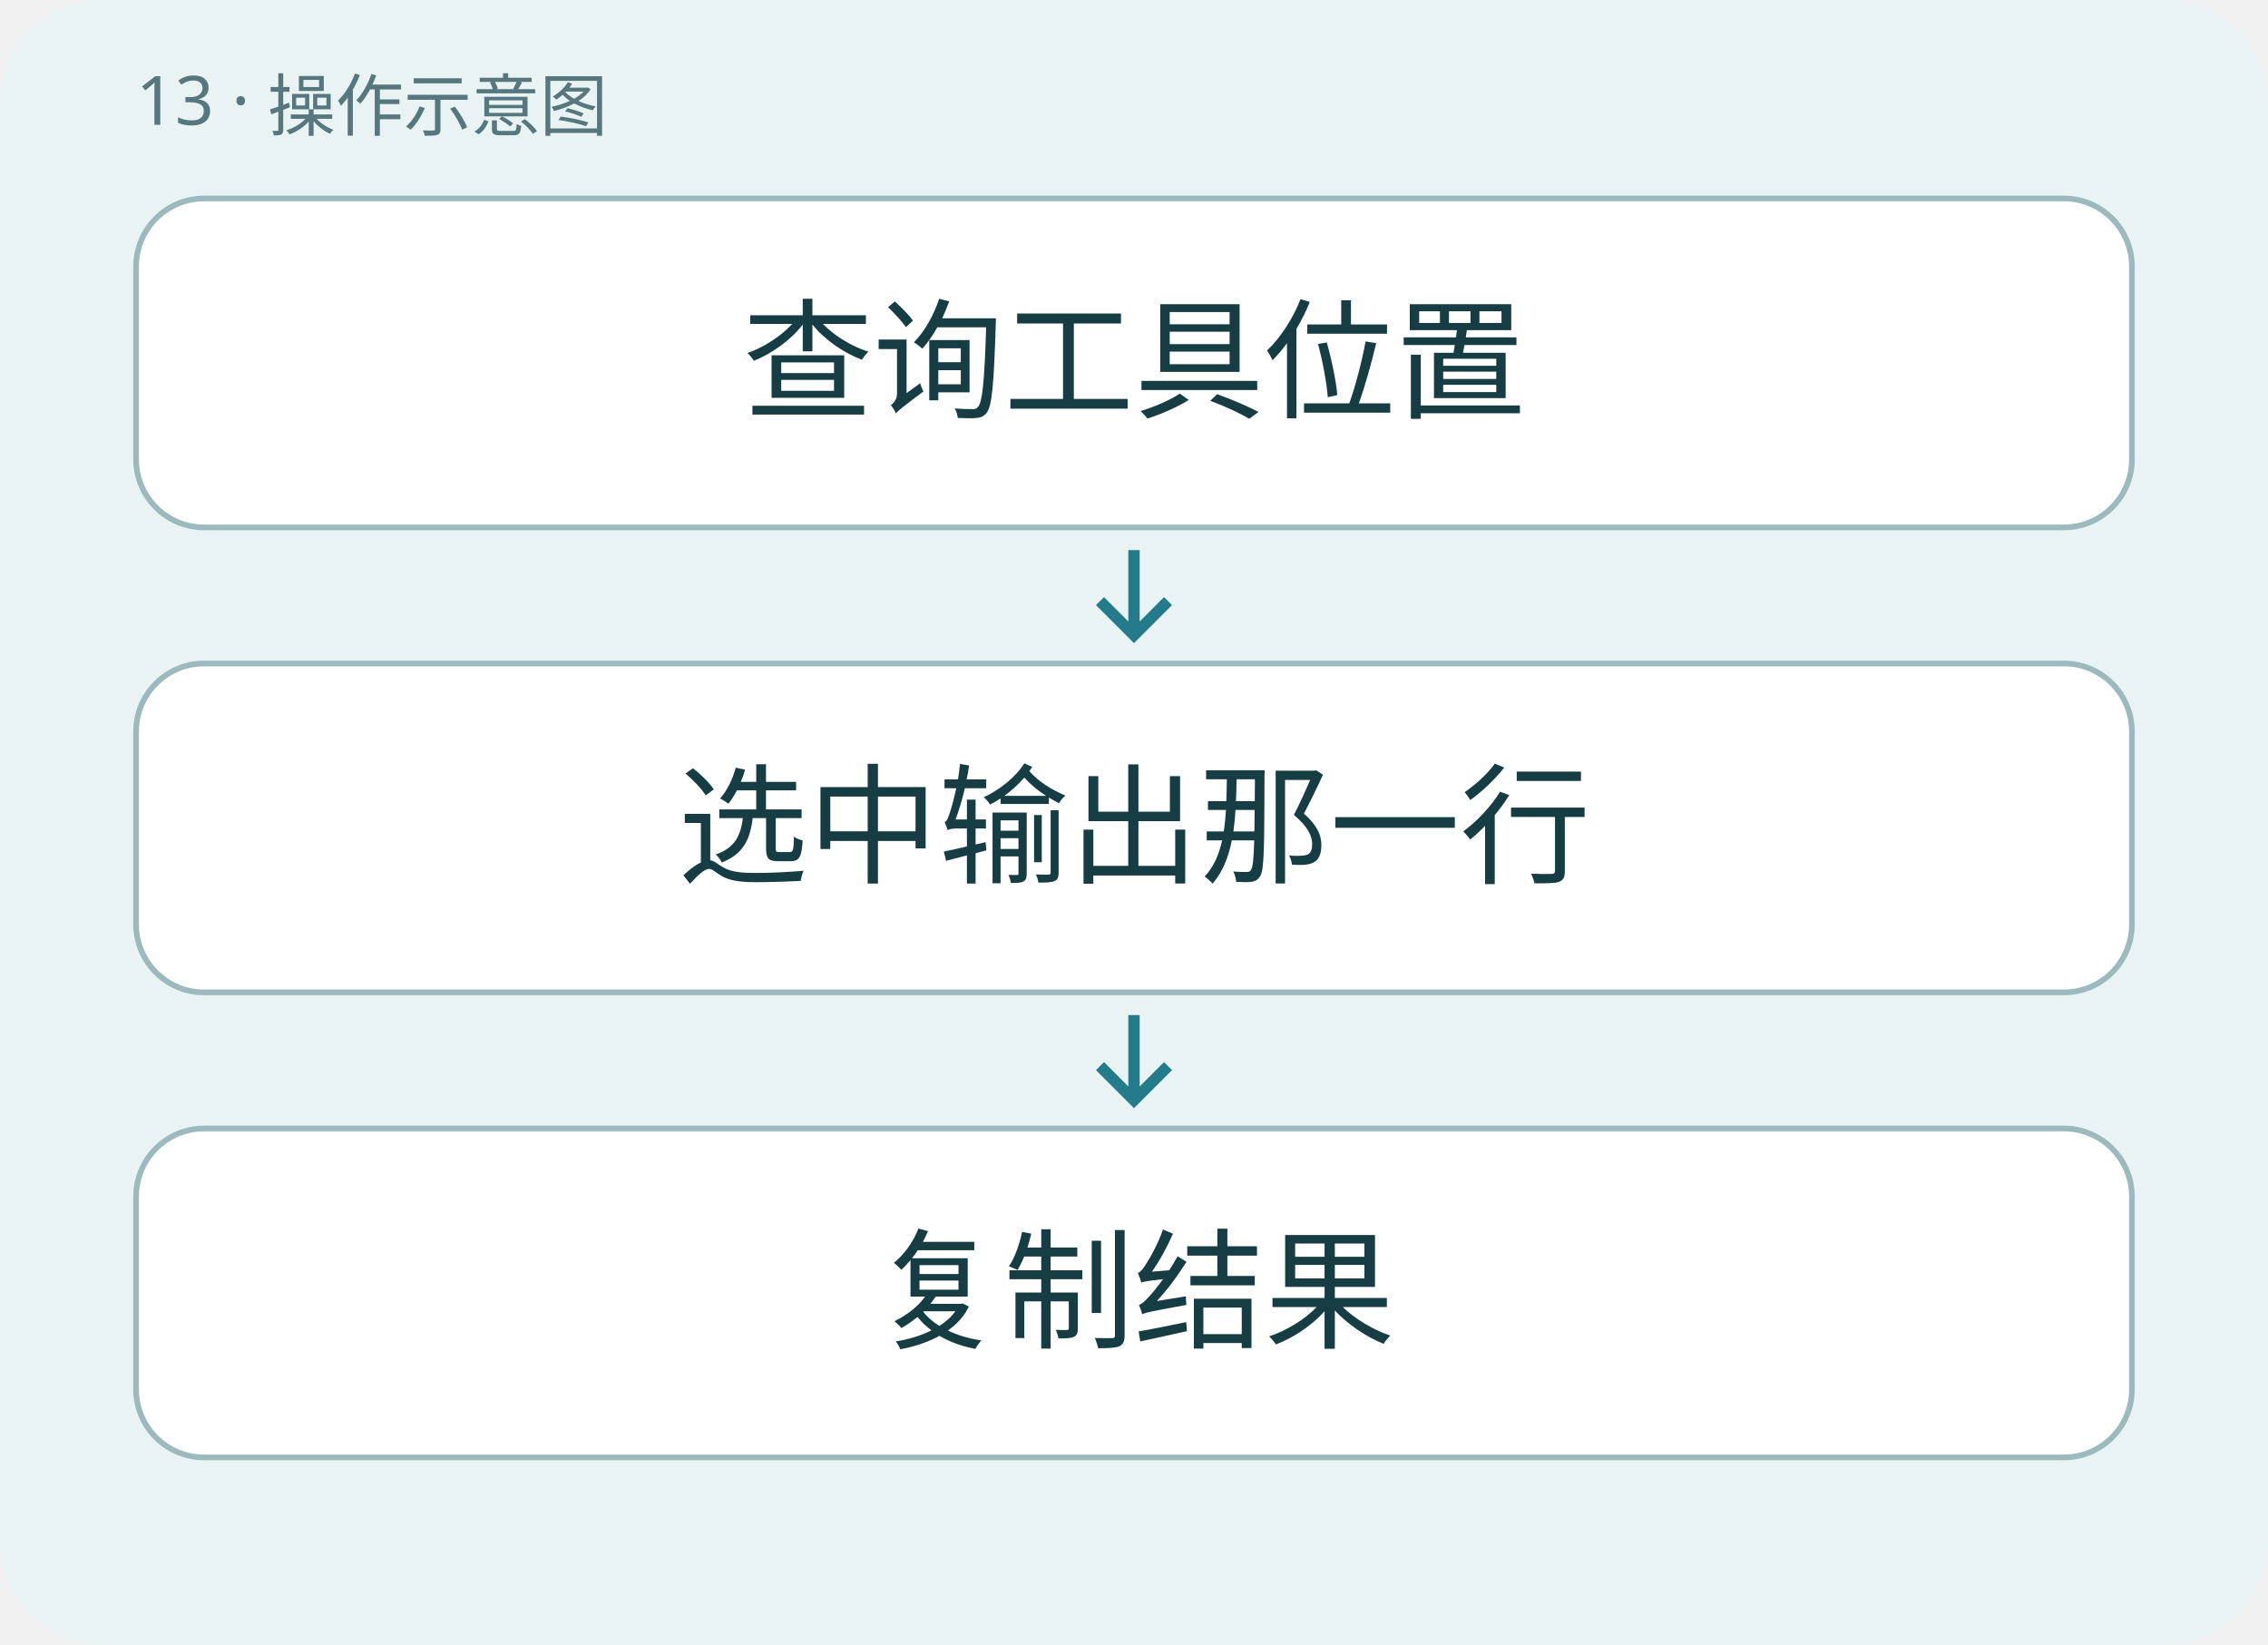
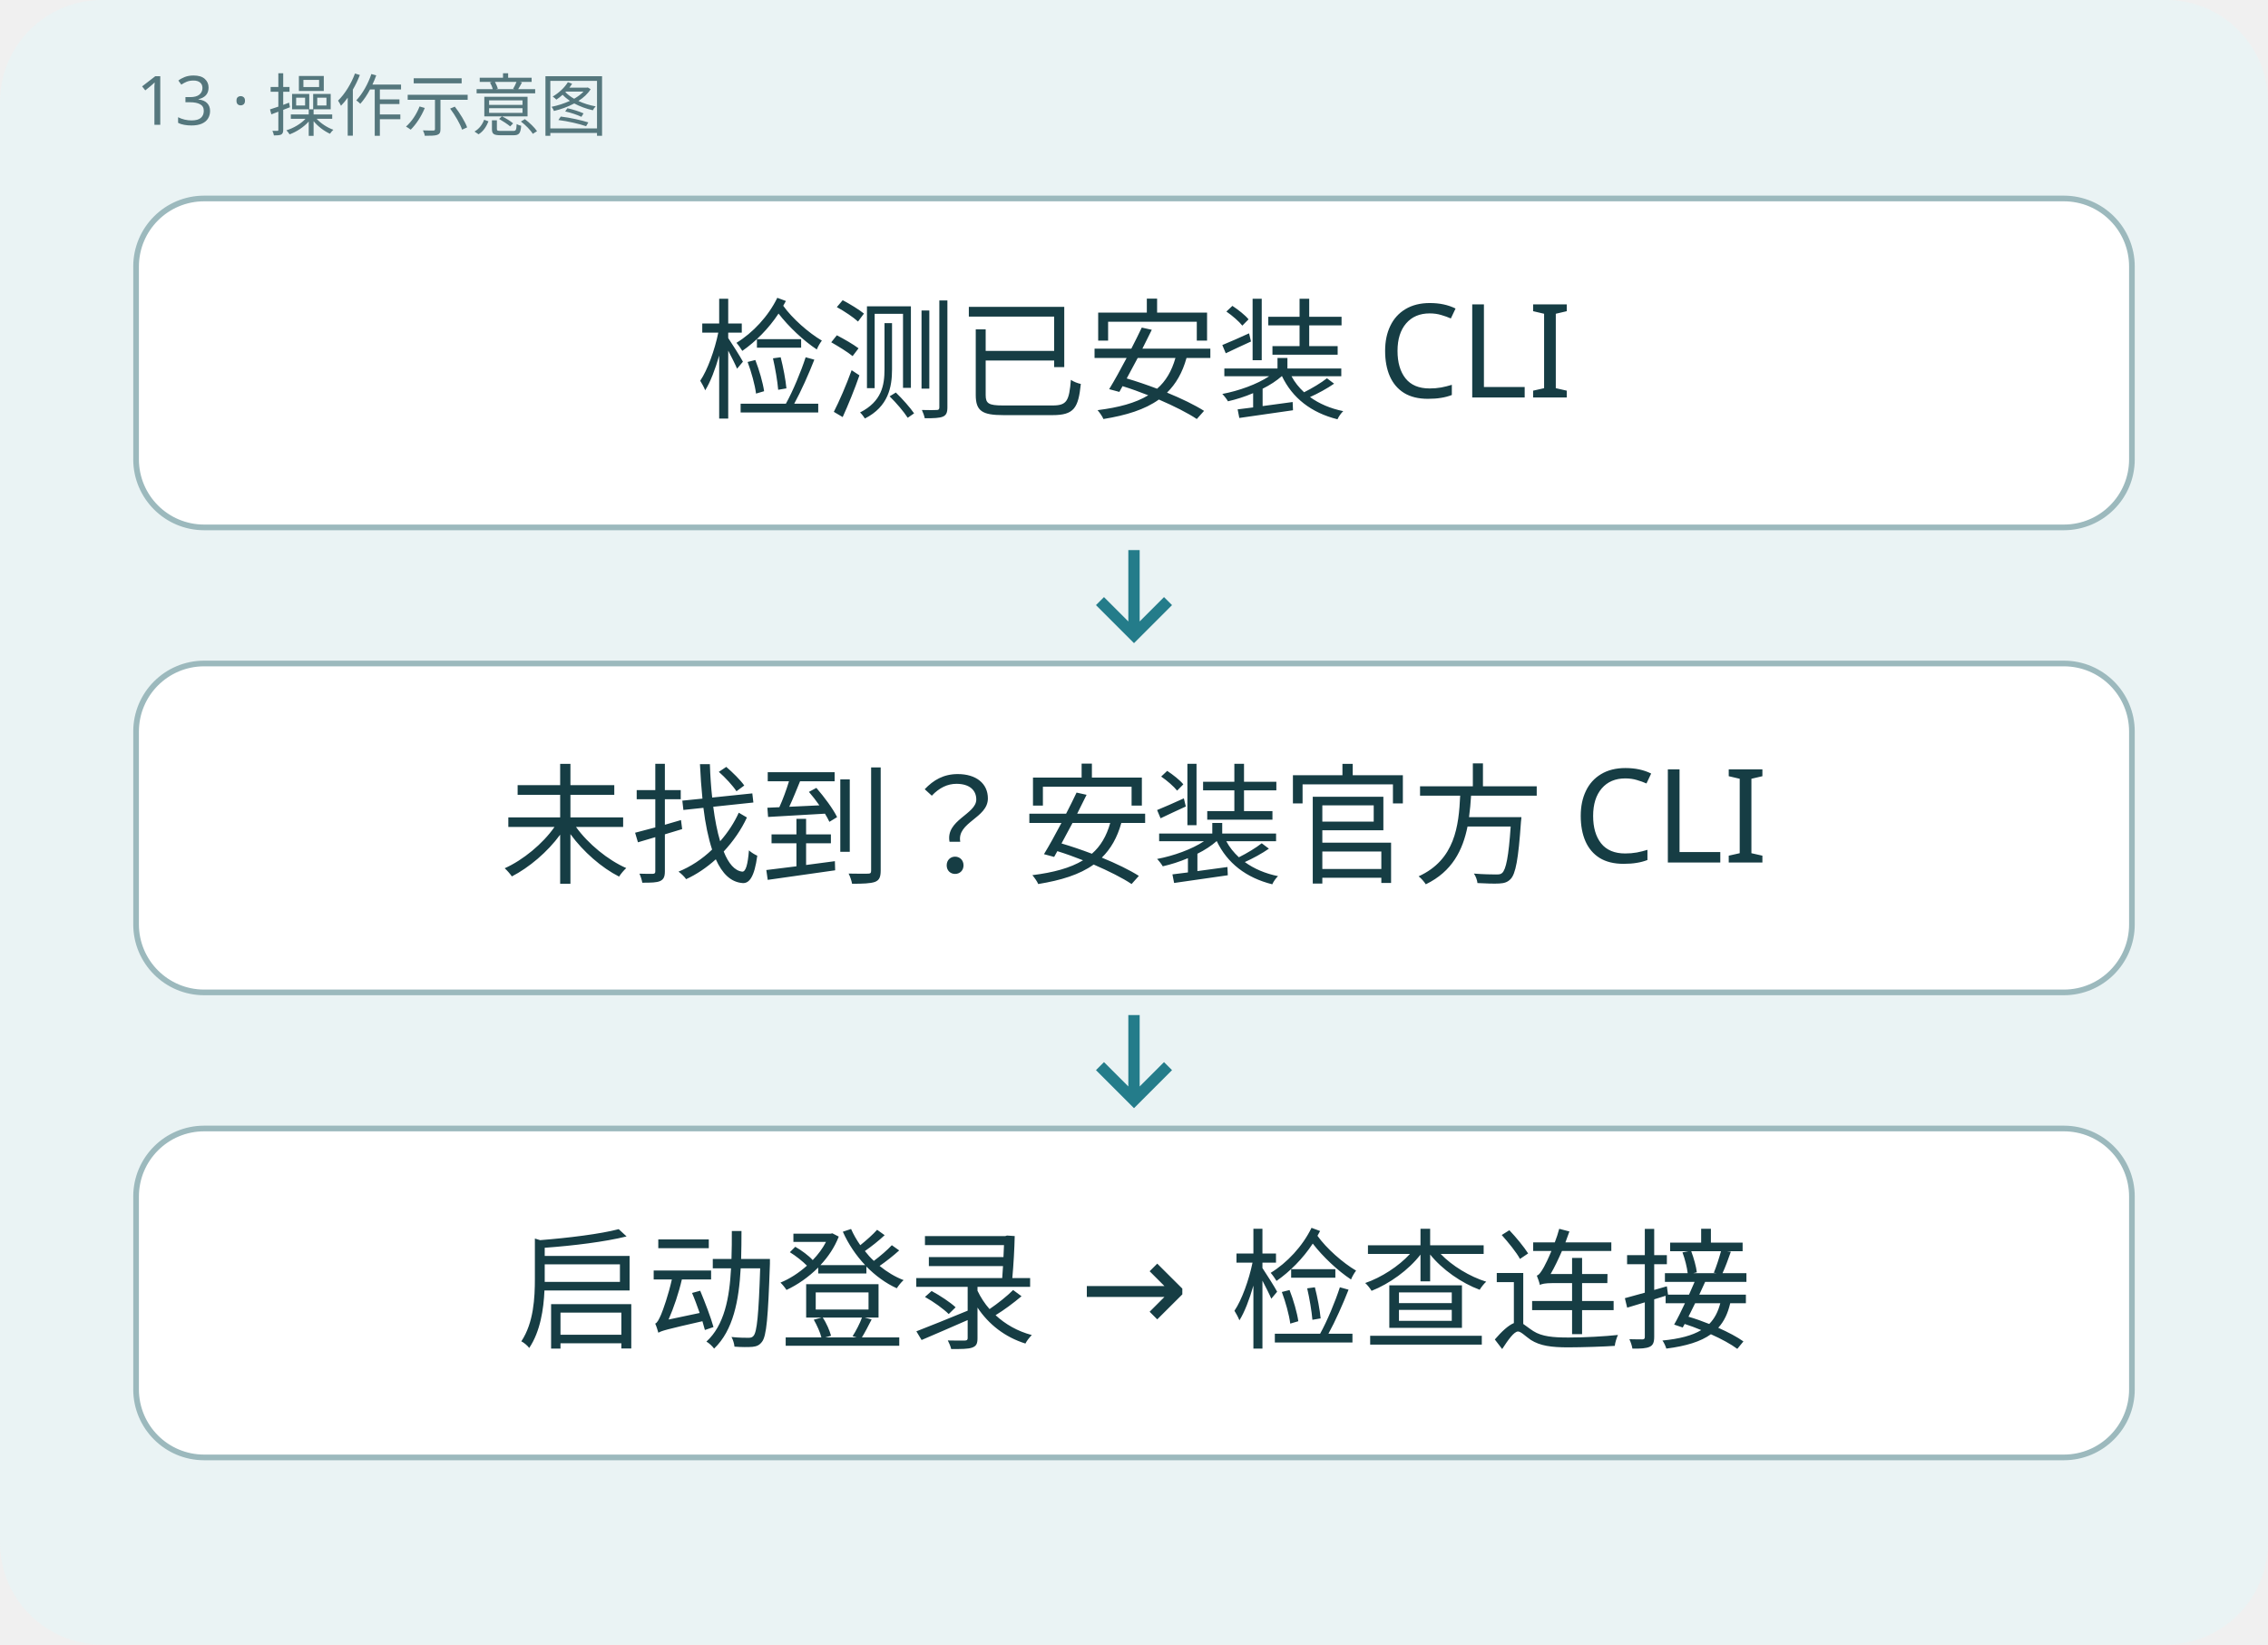
<svg xmlns="http://www.w3.org/2000/svg" viewBox="0 0 400 290" role="img">
  <rect width="400" height="290" rx="18" fill="#eaf3f4" />
  <rect x="24" y="35" width="352" height="58" rx="12" fill="white" stroke="#9cb9bd" />
-   <text x="200" y="72" text-anchor="middle" font-family="Microsoft YaHei,PingFang SC,sans-serif" font-size="23" fill="#163d44">查询工具位置</text>
+   <text x="200" y="72" text-anchor="middle" font-family="Microsoft YaHei,PingFang SC,sans-serif" font-size="23" fill="#163d44">检测已安装 CLI</text>
  <path d="M200 97 v15 m-6 -6 6 6 6 -6" fill="none" stroke="#247c8a" stroke-width="2" />
  <rect x="24" y="117" width="352" height="58" rx="12" fill="white" stroke="#9cb9bd" />
-   <text x="200" y="154" text-anchor="middle" font-family="Microsoft YaHei,PingFang SC,sans-serif" font-size="23" fill="#163d44">选中输出那一行</text>
+   <text x="200" y="154" text-anchor="middle" font-family="Microsoft YaHei,PingFang SC,sans-serif" font-size="23" fill="#163d44">未找到？安装官方 CLI</text>
  <path d="M200 179 v15 m-6 -6 6 6 6 -6" fill="none" stroke="#247c8a" stroke-width="2" />
  <rect x="24" y="199" width="352" height="58" rx="12" fill="white" stroke="#9cb9bd" />
-   <text x="200" y="236" text-anchor="middle" font-family="Microsoft YaHei,PingFang SC,sans-serif" font-size="23" fill="#163d44">复制结果</text>
+   <text x="200" y="236" text-anchor="middle" font-family="Microsoft YaHei,PingFang SC,sans-serif" font-size="23" fill="#163d44">启动登录 → 检查连接</text>
  <text x="24" y="22" font-family="sans-serif" font-size="12" fill="#55777d">13 · 操作示意图</text>
</svg>
